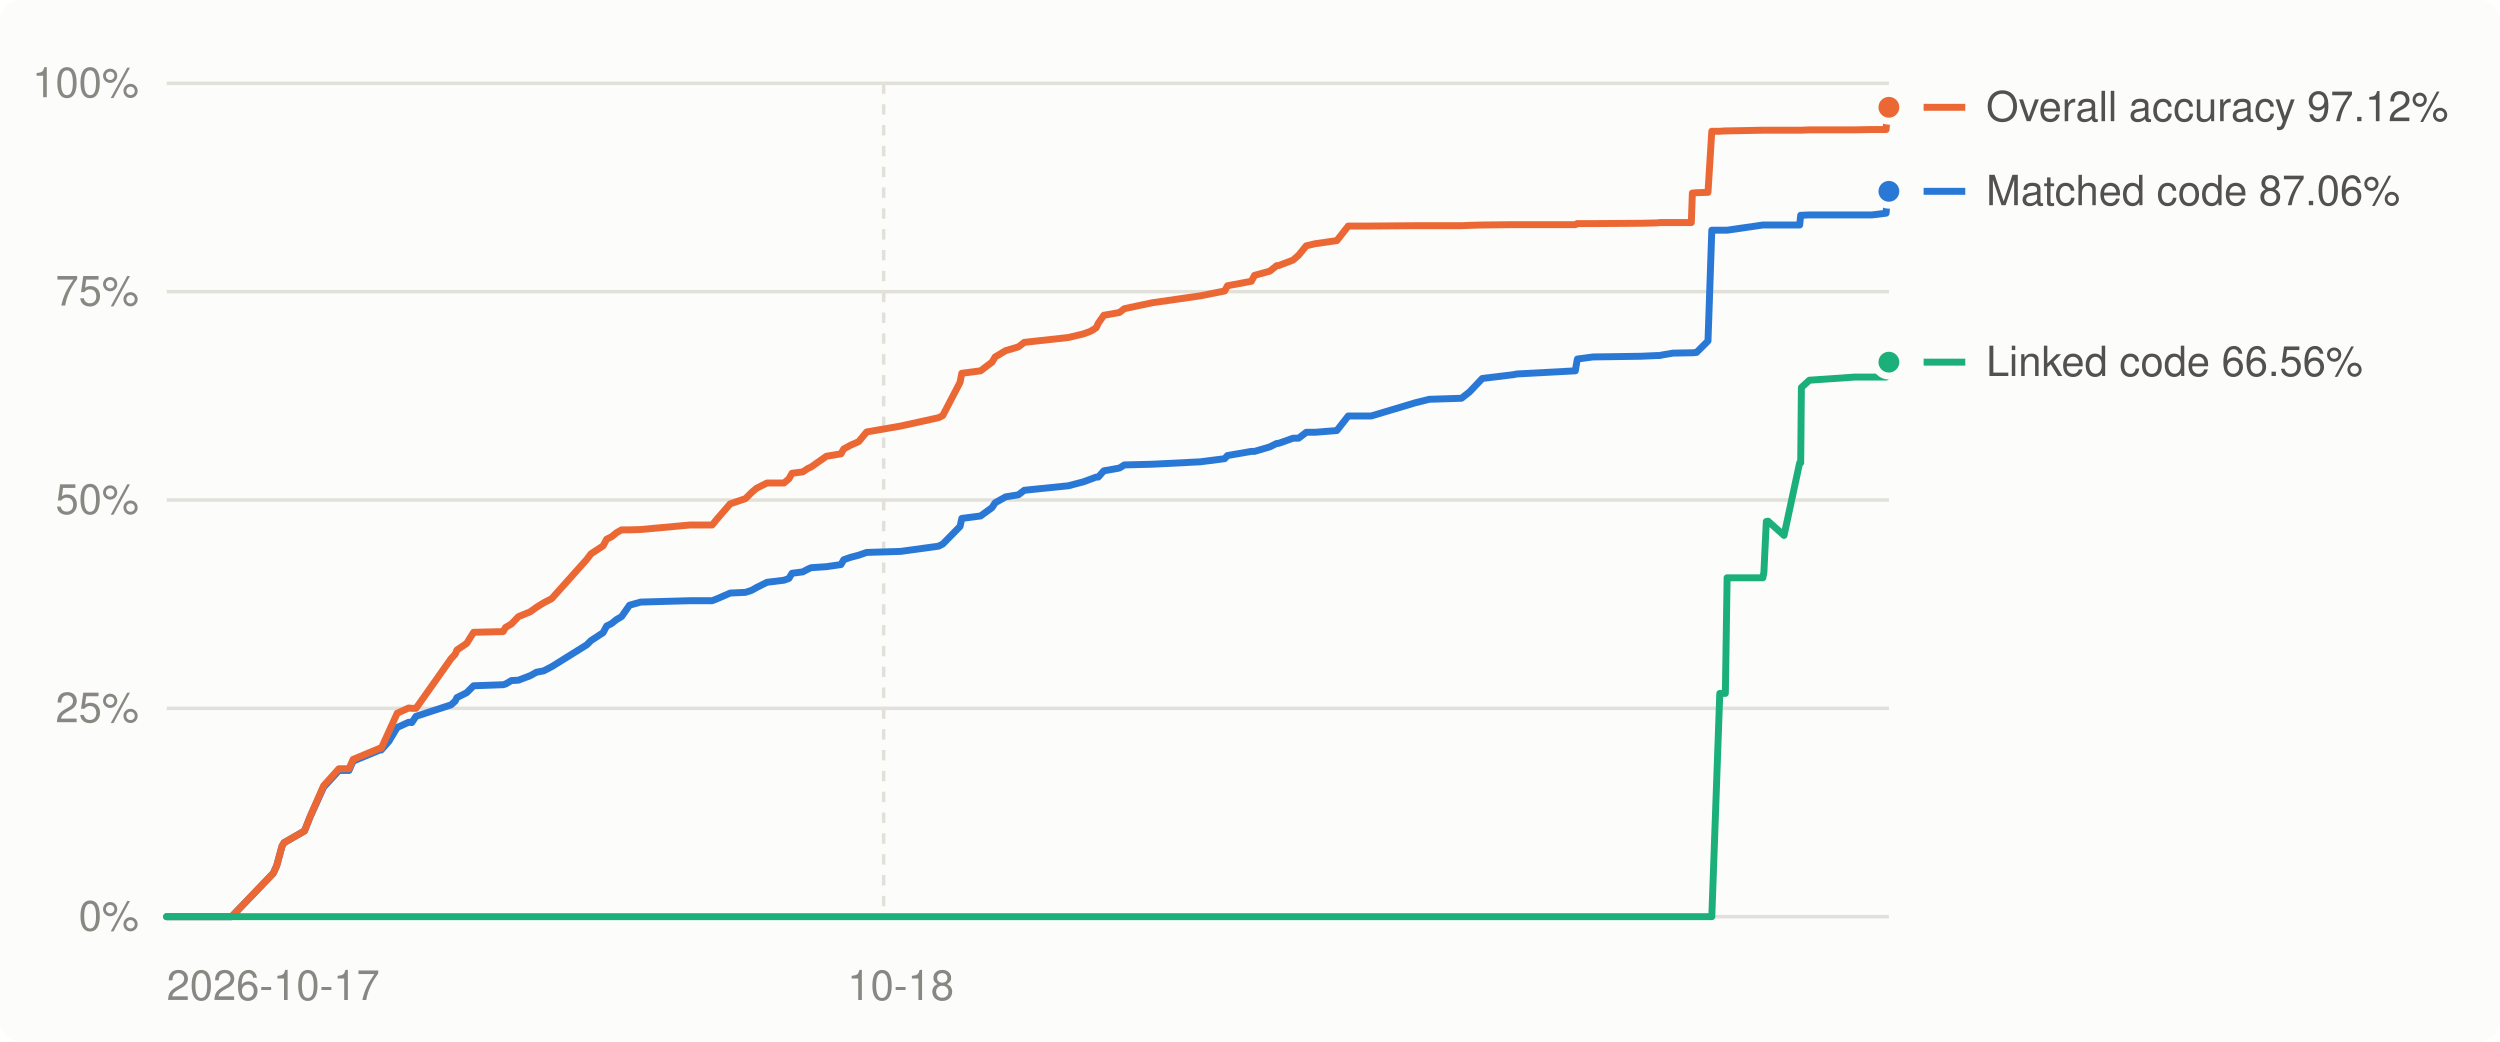
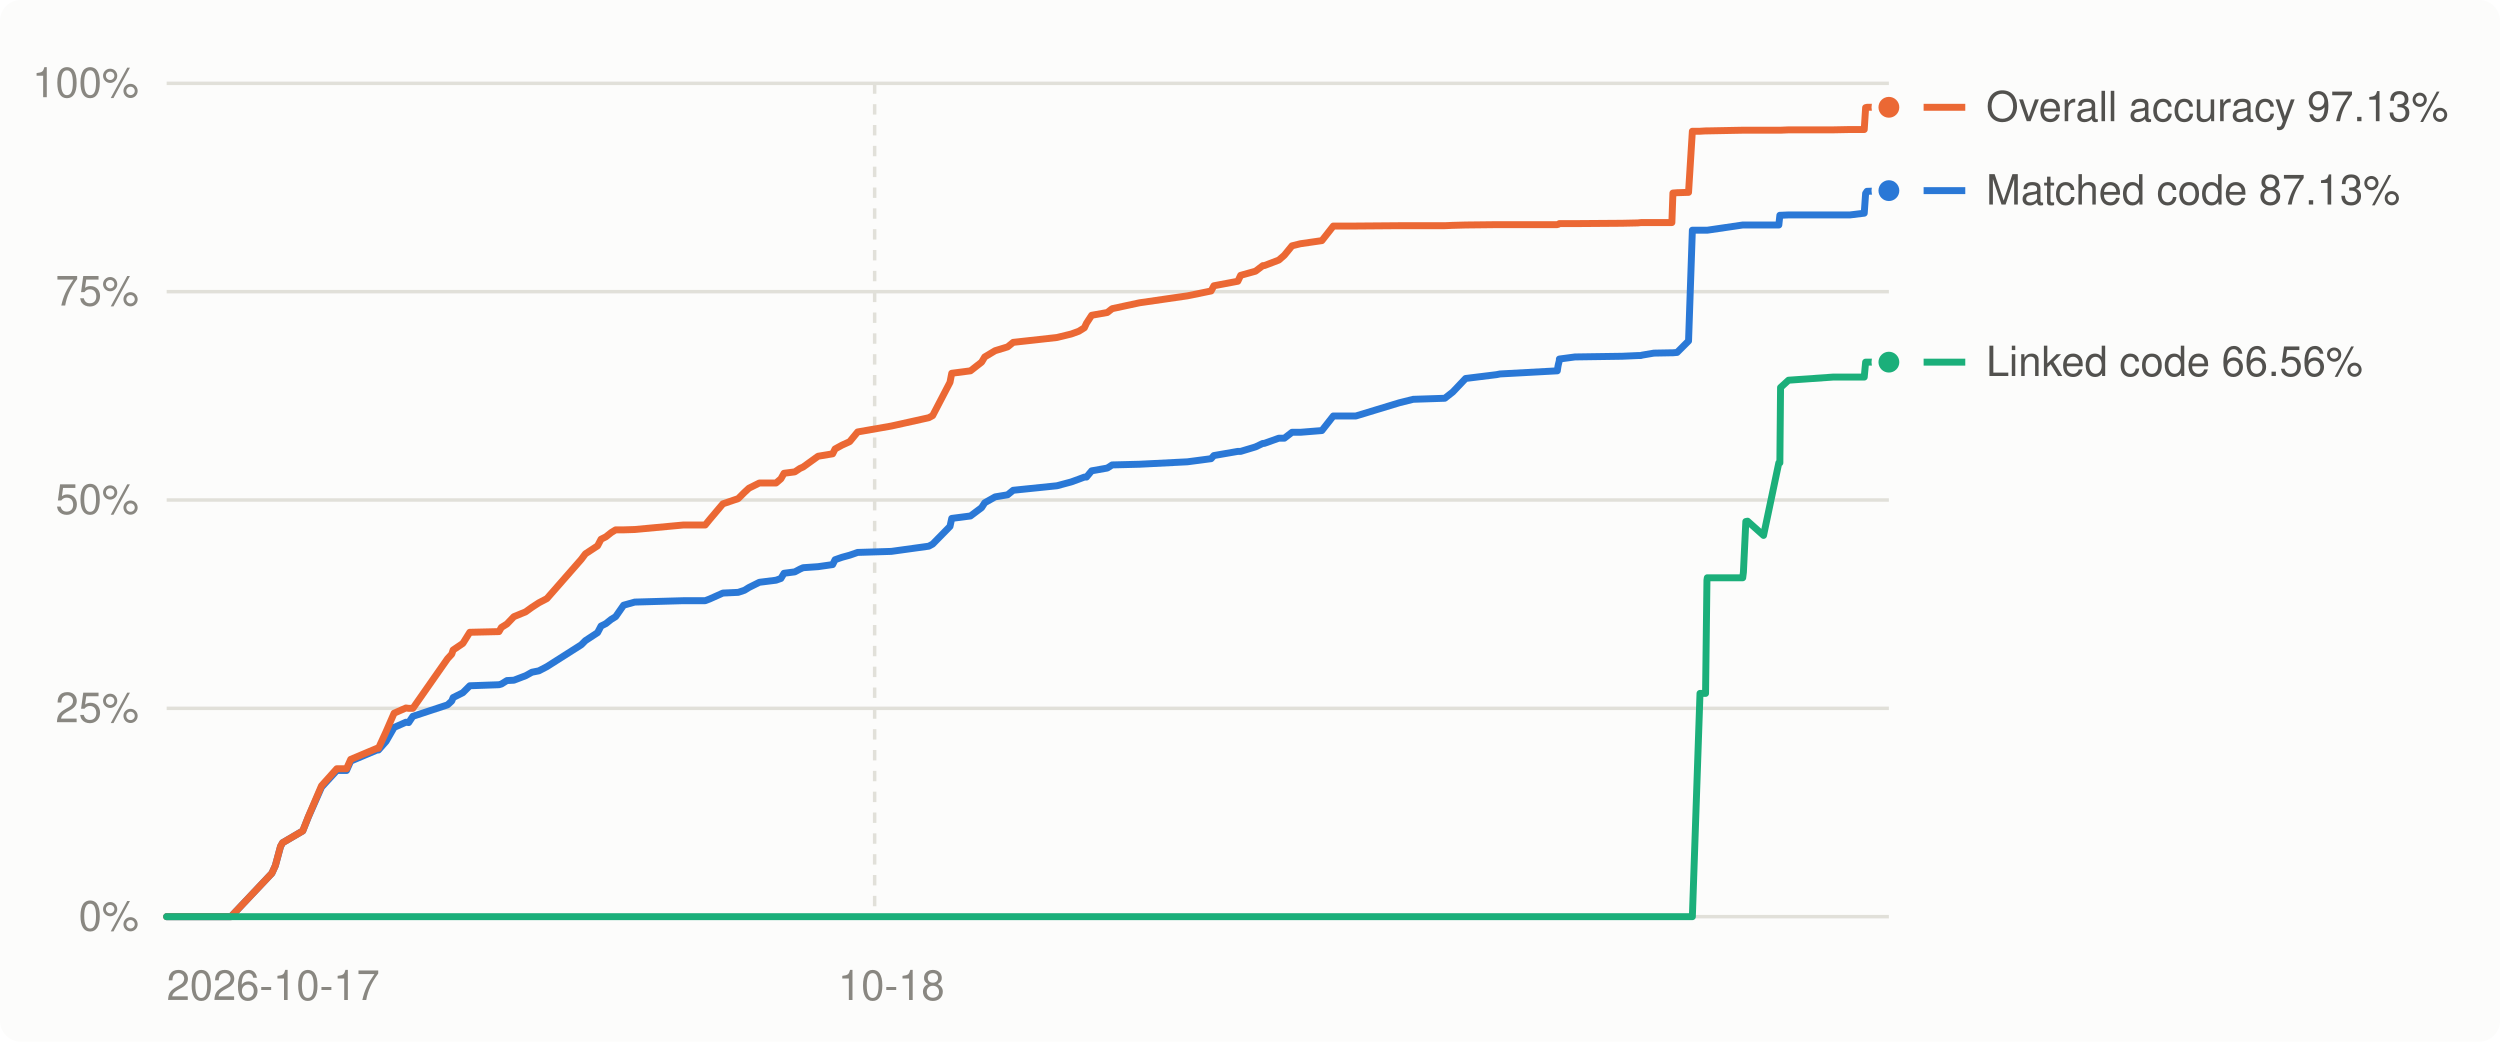
<svg xmlns="http://www.w3.org/2000/svg" viewBox="0 0 720 300" width="720" height="300" role="img" aria-label="Decompilation progress over time">
  <style>
.bg{fill:#fcfcfb}.grid{stroke:#e1e0d9}.muted{fill:#898781}.lbl{fill:#52514e}.ln0{stroke:#2a78d6}.dot0{fill:#2a78d6;stroke:#fcfcfb}.ln1{stroke:#eb6834}.dot1{fill:#eb6834;stroke:#fcfcfb}.ln2{stroke:#1baf7a}.dot2{fill:#1baf7a;stroke:#fcfcfb}
@media (prefers-color-scheme: dark){.bg{fill:#1a1a19}.grid{stroke:#2c2c2a}.muted{fill:#898781}.lbl{fill:#c3c2b7}.ln0{stroke:#3987e5}.dot0{fill:#3987e5;stroke:#1a1a19}.ln1{stroke:#d95926}.dot1{fill:#d95926;stroke:#1a1a19}.ln2{stroke:#199e70}.dot2{fill:#199e70;stroke:#1a1a19}}
text{font:12px -apple-system,BlinkMacSystemFont,'Segoe UI',Helvetica,Arial,sans-serif}
</style>
  <rect class="bg" width="720" height="300" rx="6" />
  <line x1="48" x2="544" y1="264.0" y2="264.0" class="grid" stroke-width="1" />
  <text x="40" y="268.0" class="muted" text-anchor="end">0%</text>
  <line x1="48" x2="544" y1="204.0" y2="204.0" class="grid" stroke-width="1" />
  <text x="40" y="208.0" class="muted" text-anchor="end">25%</text>
  <line x1="48" x2="544" y1="144.0" y2="144.0" class="grid" stroke-width="1" />
  <text x="40" y="148.0" class="muted" text-anchor="end">50%</text>
  <line x1="48" x2="544" y1="84.0" y2="84.0" class="grid" stroke-width="1" />
  <text x="40" y="88.0" class="muted" text-anchor="end">75%</text>
  <line x1="48" x2="544" y1="24.0" y2="24.0" class="grid" stroke-width="1" />
  <text x="40" y="28.0" class="muted" text-anchor="end">100%</text>
-   <line x1="254.5" x2="254.5" y1="24" y2="264" class="grid" stroke-width="1" stroke-dasharray="3 3" />
+   <line x1="251.9" x2="251.9" y1="24" y2="264" class="grid" stroke-width="1" stroke-dasharray="3 3" />
  <text class="muted" x="48.0" y="288" text-anchor="start">2026-10-17</text>
-   <text class="muted" x="259.4" y="288" text-anchor="middle">10-18</text>
-   <polyline points="48.0,264.0 66.7,264.0 78.7,251.5 79.7,249.3 81.2,243.8 81.8,242.7 87.7,239.3 89.3,235.3 93.2,226.7 97.6,221.9 100.5,221.9 101.7,219.2 109.4,216.0 109.8,216.0 112.0,213.5 114.4,209.5 117.7,208.0 118.6,208.1 119.8,206.3 129.9,203.0 131.1,201.9 131.6,200.9 134.4,199.5 136.4,197.5 144.9,197.2 145.6,197.0 147.3,196.0 149.3,195.9 152.7,194.6 154.5,193.6 156.6,193.2 158.9,192.0 169.0,185.7 170.2,184.5 173.7,182.2 174.7,180.3 176.1,179.6 177.6,178.4 179.0,177.6 181.3,174.3 184.5,173.4 198.7,173.0 205.1,173.0 206.4,172.5 210.3,170.8 214.7,170.6 216.5,170.0 217.9,169.2 220.9,167.7 225.8,167.1 227.2,166.6 228.1,165.1 231.2,164.7 232.7,163.9 233.6,163.5 238.0,163.2 242.2,162.6 243.0,161.2 245.0,160.5 247.3,159.9 249.6,159.1 259.4,158.8 270.3,157.3 271.5,156.7 276.5,151.6 277.0,149.3 282.4,148.6 285.7,146.2 286.6,144.8 289.6,143.1 293.3,142.5 295.0,141.2 307.7,139.9 311.9,138.8 314.1,138.0 315.7,137.4 316.3,137.4 317.9,135.6 322.4,134.8 323.8,133.9 331.8,133.7 345.7,133.0 352.7,132.1 353.5,131.2 360.4,130.0 361.3,130.0 365.7,128.7 367.7,127.7 368.2,127.7 372.4,126.2 374.0,126.2 376.2,124.5 378.7,124.5 385.0,124.0 388.3,119.8 394.9,119.8 407.6,116.0 411.6,115.0 420.9,114.7 423.2,112.9 426.9,109.0 435.9,107.9 436.9,107.7 453.7,106.8 453.9,105.5 454.0,105.0 454.2,103.8 454.3,103.4 458.8,102.8 472.6,102.6 477.1,102.4 478.1,102.4 478.3,102.3 481.8,101.7 487.1,101.6 487.4,101.6 488.6,101.5 491.9,98.2 493.0,66.3 495.3,66.3 496.9,66.3 497.4,66.3 497.4,66.3 507.7,64.8 508.0,64.8 508.7,64.8 509.2,64.8 513.8,64.8 518.3,64.8 518.6,62.0 518.8,62.0 521.1,61.9 534.1,61.9 539.1,61.9 543.2,61.4 543.6,55.7 544.0,55.1" fill="none" class="ln0" stroke-width="2" stroke-linejoin="round" stroke-linecap="round" />
-   <polyline points="48.0,264.0 66.7,264.0 78.7,251.5 79.7,249.3 81.2,243.7 81.8,242.7 87.7,239.3 89.3,235.2 93.2,226.3 97.6,221.4 100.5,221.4 101.7,218.7 109.4,215.5 109.8,215.5 112.0,210.7 114.4,205.4 117.7,203.9 118.6,204.0 119.8,204.0 129.9,189.7 131.1,188.4 131.6,187.2 134.4,185.3 136.4,182.1 144.9,181.9 145.6,180.7 147.3,179.7 149.3,177.6 152.7,176.2 154.5,174.9 156.6,173.6 158.9,172.4 169.0,161.1 170.2,159.5 173.7,157.2 174.7,155.3 176.1,154.6 177.6,153.4 179.0,152.6 181.3,152.6 184.5,152.5 198.7,151.2 205.1,151.2 206.4,149.6 210.3,145.1 214.7,143.6 216.5,141.8 217.9,140.6 220.9,139.1 225.8,139.1 227.2,137.9 228.1,136.3 231.2,135.9 232.7,134.9 233.6,134.5 238.0,131.4 242.2,130.7 243.0,129.3 245.0,128.2 247.3,127.2 249.6,124.4 259.4,122.7 270.3,120.3 271.5,119.7 276.5,110.1 277.0,107.5 282.4,106.8 285.7,104.3 286.6,102.8 289.6,101.0 293.3,99.9 295.0,98.6 307.7,97.2 311.9,96.2 314.1,95.4 315.7,94.4 316.3,93.1 317.9,90.8 322.4,90.0 323.8,88.9 331.8,87.2 345.7,85.2 352.7,83.8 353.5,82.3 360.4,81.0 361.3,79.3 365.7,78.1 367.7,76.5 368.2,76.5 372.4,74.9 374.0,73.5 376.2,70.8 378.7,70.2 385.0,69.3 388.3,65.1 394.9,65.1 407.6,65.0 411.6,65.0 420.9,65.0 423.2,64.9 426.9,64.8 435.9,64.7 436.9,64.7 453.7,64.7 453.9,64.6 454.0,64.6 454.2,64.4 454.3,64.4 458.8,64.4 472.6,64.3 477.1,64.2 478.1,64.1 478.3,64.1 481.8,64.1 487.1,64.1 487.4,55.6 488.6,55.5 491.9,55.4 493.0,37.8 495.3,37.8 496.9,37.7 497.4,37.7 497.4,37.7 507.7,37.5 508.0,37.5 508.7,37.5 509.2,37.5 513.8,37.5 518.3,37.5 518.6,37.5 518.8,37.5 521.1,37.4 534.1,37.4 539.1,37.3 543.2,37.3 543.6,31.0 544.0,30.9" fill="none" class="ln1" stroke-width="2" stroke-linejoin="round" stroke-linecap="round" />
-   <polyline points="48.0,264.0 66.7,264.0 78.7,264.0 79.7,264.0 81.2,264.0 81.8,264.0 87.7,264.0 89.3,264.0 93.2,264.0 97.6,264.0 100.5,264.0 101.7,264.0 109.4,264.0 109.8,264.0 112.0,264.0 114.4,264.0 117.7,264.0 118.6,264.0 119.8,264.0 129.9,264.0 131.1,264.0 131.6,264.0 134.4,264.0 136.4,264.0 144.9,264.0 145.6,264.0 147.3,264.0 149.3,264.0 152.7,264.0 154.5,264.0 156.6,264.0 158.9,264.0 169.0,264.0 170.2,264.0 173.7,264.0 174.7,264.0 176.1,264.0 177.6,264.0 179.0,264.0 181.3,264.0 184.5,264.0 198.7,264.0 205.1,264.0 206.4,264.0 210.3,264.0 214.7,264.0 216.5,264.0 217.9,264.0 220.9,264.0 225.8,264.0 227.2,264.0 228.1,264.0 231.2,264.0 232.7,264.0 233.6,264.0 238.0,264.0 242.2,264.0 243.0,264.0 245.0,264.0 247.3,264.0 249.6,264.0 259.4,264.0 270.3,264.0 271.5,264.0 276.5,264.0 277.0,264.0 282.4,264.0 285.7,264.0 286.6,264.0 289.6,264.0 293.3,264.0 295.0,264.0 307.7,264.0 311.9,264.0 314.1,264.0 315.7,264.0 316.3,264.0 317.9,264.0 322.4,264.0 323.8,264.0 331.8,264.0 345.7,264.0 352.7,264.0 353.5,264.0 360.4,264.0 361.3,264.0 365.7,264.0 367.7,264.0 368.2,264.0 372.4,264.0 374.0,264.0 376.2,264.0 378.7,264.0 385.0,264.0 388.3,264.0 394.9,264.0 407.6,264.0 411.6,264.0 420.9,264.0 423.2,264.0 426.9,264.0 435.9,264.0 436.9,264.0 453.7,264.0 453.9,264.0 454.0,264.0 454.2,264.0 454.3,264.0 458.8,264.0 472.6,264.0 477.1,264.0 478.1,264.0 478.3,264.0 481.8,264.0 487.1,264.0 487.4,264.0 488.6,264.0 491.9,264.0 493.0,264.0 495.3,199.7 496.9,199.7 497.4,167.1 497.4,166.4 507.7,166.4 508.0,164.8 508.7,150.2 509.2,150.1 513.8,154.2 518.3,133.3 518.6,133.3 518.8,111.6 521.1,109.5 534.1,108.6 539.1,108.6 543.2,108.6 543.6,104.3 544.0,104.3" fill="none" class="ln2" stroke-width="2" stroke-linejoin="round" stroke-linecap="round" />
-   <circle cx="544.0" cy="55.1" r="4" class="dot0" stroke-width="2" />
+   <text class="muted" x="256.7" y="288" text-anchor="middle">10-18</text>
+   <polyline points="48.0,264.0 66.5,264.0 78.3,251.5 79.3,249.3 80.8,243.8 81.4,242.7 87.2,239.3 88.8,235.3 92.6,226.7 97.0,221.9 99.8,221.9 101.0,219.2 108.6,216.0 109.0,216.0 111.2,213.5 113.5,209.5 116.9,208.0 117.7,208.1 118.9,206.3 128.9,203.0 130.1,201.9 130.5,200.9 133.3,199.5 135.3,197.5 143.7,197.2 144.4,197.0 146.0,196.0 148.0,195.9 151.4,194.6 153.2,193.6 155.2,193.2 157.5,192.0 167.4,185.7 168.6,184.5 172.1,182.2 173.1,180.3 174.5,179.6 176.0,178.4 177.3,177.6 179.6,174.3 182.8,173.4 196.8,173.0 203.1,173.0 204.4,172.5 208.2,170.8 212.6,170.6 214.4,170.0 215.7,169.2 218.7,167.7 223.5,167.1 224.9,166.6 225.8,165.1 228.9,164.7 230.4,163.9 231.3,163.5 235.6,163.2 239.8,162.6 240.5,161.2 242.5,160.5 244.7,159.9 247.0,159.1 256.7,158.8 267.5,157.3 268.6,156.7 273.6,151.6 274.1,149.3 279.5,148.6 282.7,146.2 283.6,144.8 286.6,143.1 290.2,142.5 291.8,141.2 304.4,139.9 308.5,138.8 310.7,138.0 312.3,137.4 312.9,137.4 314.4,135.6 318.9,134.8 320.3,133.9 328.2,133.7 342.0,133.0 348.8,132.1 349.6,131.2 356.5,130.0 357.3,130.0 361.6,128.7 363.7,127.7 364.1,127.7 368.3,126.2 369.9,126.2 372.1,124.5 374.5,124.5 380.7,124.0 384.0,119.8 390.5,119.8 403.0,116.0 407.0,115.0 416.1,114.7 418.4,112.9 422.1,109.0 431.0,107.9 432.0,107.7 448.5,106.8 448.7,105.5 448.8,105.0 449.1,103.8 449.1,103.4 453.6,102.8 467.2,102.6 471.7,102.4 472.6,102.4 472.8,102.3 476.3,101.7 481.5,101.6 481.8,101.6 483.0,101.5 486.3,98.2 487.4,66.3 489.6,66.3 491.2,66.3 491.6,66.3 491.7,66.3 501.9,64.8 502.1,64.8 502.8,64.8 503.3,64.8 507.9,64.8 512.3,64.8 512.6,62.0 512.8,62.0 515.1,61.9 527.9,61.9 532.8,61.9 536.9,61.4 537.3,55.7 537.7,55.1 544.0,54.9" fill="none" class="ln0" stroke-width="2" stroke-linejoin="round" stroke-linecap="round" />
+   <polyline points="48.0,264.0 66.5,264.0 78.3,251.5 79.3,249.3 80.8,243.7 81.4,242.7 87.2,239.3 88.8,235.2 92.6,226.3 97.0,221.4 99.8,221.4 101.0,218.7 108.6,215.5 109.0,215.5 111.2,210.7 113.5,205.4 116.9,203.9 117.7,204.0 118.9,204.0 128.9,189.7 130.1,188.4 130.5,187.2 133.3,185.3 135.3,182.1 143.7,181.9 144.4,180.7 146.0,179.7 148.0,177.6 151.4,176.2 153.2,174.9 155.2,173.6 157.5,172.4 167.4,161.1 168.6,159.5 172.1,157.2 173.1,155.3 174.5,154.6 176.0,153.4 177.3,152.6 179.6,152.6 182.8,152.5 196.8,151.2 203.1,151.2 204.4,149.6 208.2,145.1 212.6,143.6 214.4,141.8 215.7,140.6 218.7,139.1 223.5,139.1 224.9,137.9 225.8,136.3 228.9,135.9 230.4,134.9 231.3,134.5 235.6,131.4 239.8,130.7 240.5,129.3 242.5,128.2 244.7,127.2 247.0,124.4 256.7,122.7 267.5,120.3 268.6,119.7 273.6,110.1 274.1,107.5 279.5,106.8 282.7,104.3 283.6,102.8 286.6,101.0 290.2,99.9 291.8,98.6 304.4,97.2 308.5,96.2 310.7,95.4 312.3,94.4 312.9,93.1 314.4,90.8 318.9,90.0 320.3,88.9 328.2,87.2 342.0,85.2 348.8,83.8 349.6,82.3 356.5,81.0 357.3,79.3 361.6,78.1 363.7,76.5 364.1,76.5 368.3,74.9 369.9,73.5 372.1,70.8 374.5,70.2 380.7,69.3 384.0,65.1 390.5,65.1 403.0,65.0 407.0,65.0 416.1,65.0 418.4,64.9 422.1,64.8 431.0,64.7 432.0,64.7 448.5,64.7 448.7,64.6 448.8,64.6 449.1,64.4 449.1,64.4 453.6,64.4 467.2,64.3 471.7,64.2 472.6,64.1 472.8,64.1 476.3,64.1 481.5,64.1 481.8,55.6 483.0,55.5 486.3,55.4 487.4,37.8 489.6,37.8 491.2,37.7 491.6,37.7 491.7,37.7 501.9,37.5 502.1,37.5 502.8,37.5 503.3,37.5 507.9,37.5 512.3,37.5 512.6,37.5 512.8,37.5 515.1,37.4 527.9,37.4 532.8,37.3 536.9,37.3 537.3,31.0 537.7,30.9 544.0,30.9" fill="none" class="ln1" stroke-width="2" stroke-linejoin="round" stroke-linecap="round" />
+   <polyline points="48.0,264.0 66.5,264.0 78.3,264.0 79.3,264.0 80.8,264.0 81.4,264.0 87.2,264.0 88.8,264.0 92.6,264.0 97.0,264.0 99.8,264.0 101.0,264.0 108.6,264.0 109.0,264.0 111.2,264.0 113.5,264.0 116.9,264.0 117.7,264.0 118.9,264.0 128.9,264.0 130.1,264.0 130.5,264.0 133.3,264.0 135.3,264.0 143.7,264.0 144.4,264.0 146.0,264.0 148.0,264.0 151.4,264.0 153.2,264.0 155.2,264.0 157.5,264.0 167.4,264.0 168.6,264.0 172.1,264.0 173.1,264.0 174.5,264.0 176.0,264.0 177.3,264.0 179.6,264.0 182.8,264.0 196.8,264.0 203.1,264.0 204.4,264.0 208.2,264.0 212.6,264.0 214.4,264.0 215.7,264.0 218.7,264.0 223.5,264.0 224.9,264.0 225.8,264.0 228.9,264.0 230.4,264.0 231.3,264.0 235.6,264.0 239.8,264.0 240.5,264.0 242.5,264.0 244.7,264.0 247.0,264.0 256.7,264.0 267.5,264.0 268.6,264.0 273.6,264.0 274.1,264.0 279.5,264.0 282.7,264.0 283.6,264.0 286.6,264.0 290.2,264.0 291.8,264.0 304.4,264.0 308.5,264.0 310.7,264.0 312.3,264.0 312.9,264.0 314.4,264.0 318.9,264.0 320.3,264.0 328.2,264.0 342.0,264.0 348.8,264.0 349.6,264.0 356.5,264.0 357.3,264.0 361.6,264.0 363.7,264.0 364.1,264.0 368.3,264.0 369.9,264.0 372.1,264.0 374.5,264.0 380.7,264.0 384.0,264.0 390.5,264.0 403.0,264.0 407.0,264.0 416.1,264.0 418.4,264.0 422.1,264.0 431.0,264.0 432.0,264.0 448.5,264.0 448.7,264.0 448.8,264.0 449.1,264.0 449.1,264.0 453.6,264.0 467.2,264.0 471.7,264.0 472.6,264.0 472.8,264.0 476.3,264.0 481.5,264.0 481.8,264.0 483.0,264.0 486.3,264.0 487.4,264.0 489.6,199.7 491.2,199.7 491.6,167.1 491.7,166.4 501.9,166.4 502.1,164.8 502.8,150.2 503.3,150.1 507.9,154.2 512.3,133.3 512.6,133.3 512.8,111.6 515.1,109.5 527.9,108.6 532.8,108.6 536.9,108.6 537.3,104.3 537.7,104.3 544.0,104.3" fill="none" class="ln2" stroke-width="2" stroke-linejoin="round" stroke-linecap="round" />
+   <circle cx="544.0" cy="54.9" r="4" class="dot0" stroke-width="2" />
  <circle cx="544.0" cy="30.9" r="4" class="dot1" stroke-width="2" />
  <circle cx="544.0" cy="104.3" r="4" class="dot2" stroke-width="2" />
  <line x1="554" x2="566" y1="104.3" y2="104.3" class="ln2" stroke-width="2" />
  <text class="lbl" x="572" y="108.3">Linked code 66.56%</text>
-   <line x1="554" x2="566" y1="55.1" y2="55.1" class="ln0" stroke-width="2" />
-   <text class="lbl" x="572" y="59.1">Matched code 87.06%</text>
+   <line x1="554" x2="566" y1="54.9" y2="54.9" class="ln0" stroke-width="2" />
+   <text class="lbl" x="572" y="58.9">Matched code 87.13%</text>
  <line x1="554" x2="566" y1="30.9" y2="30.9" class="ln1" stroke-width="2" />
-   <text class="lbl" x="572" y="34.9">Overall accuracy 97.12%</text>
+   <text class="lbl" x="572" y="34.9">Overall accuracy 97.13%</text>
</svg>
